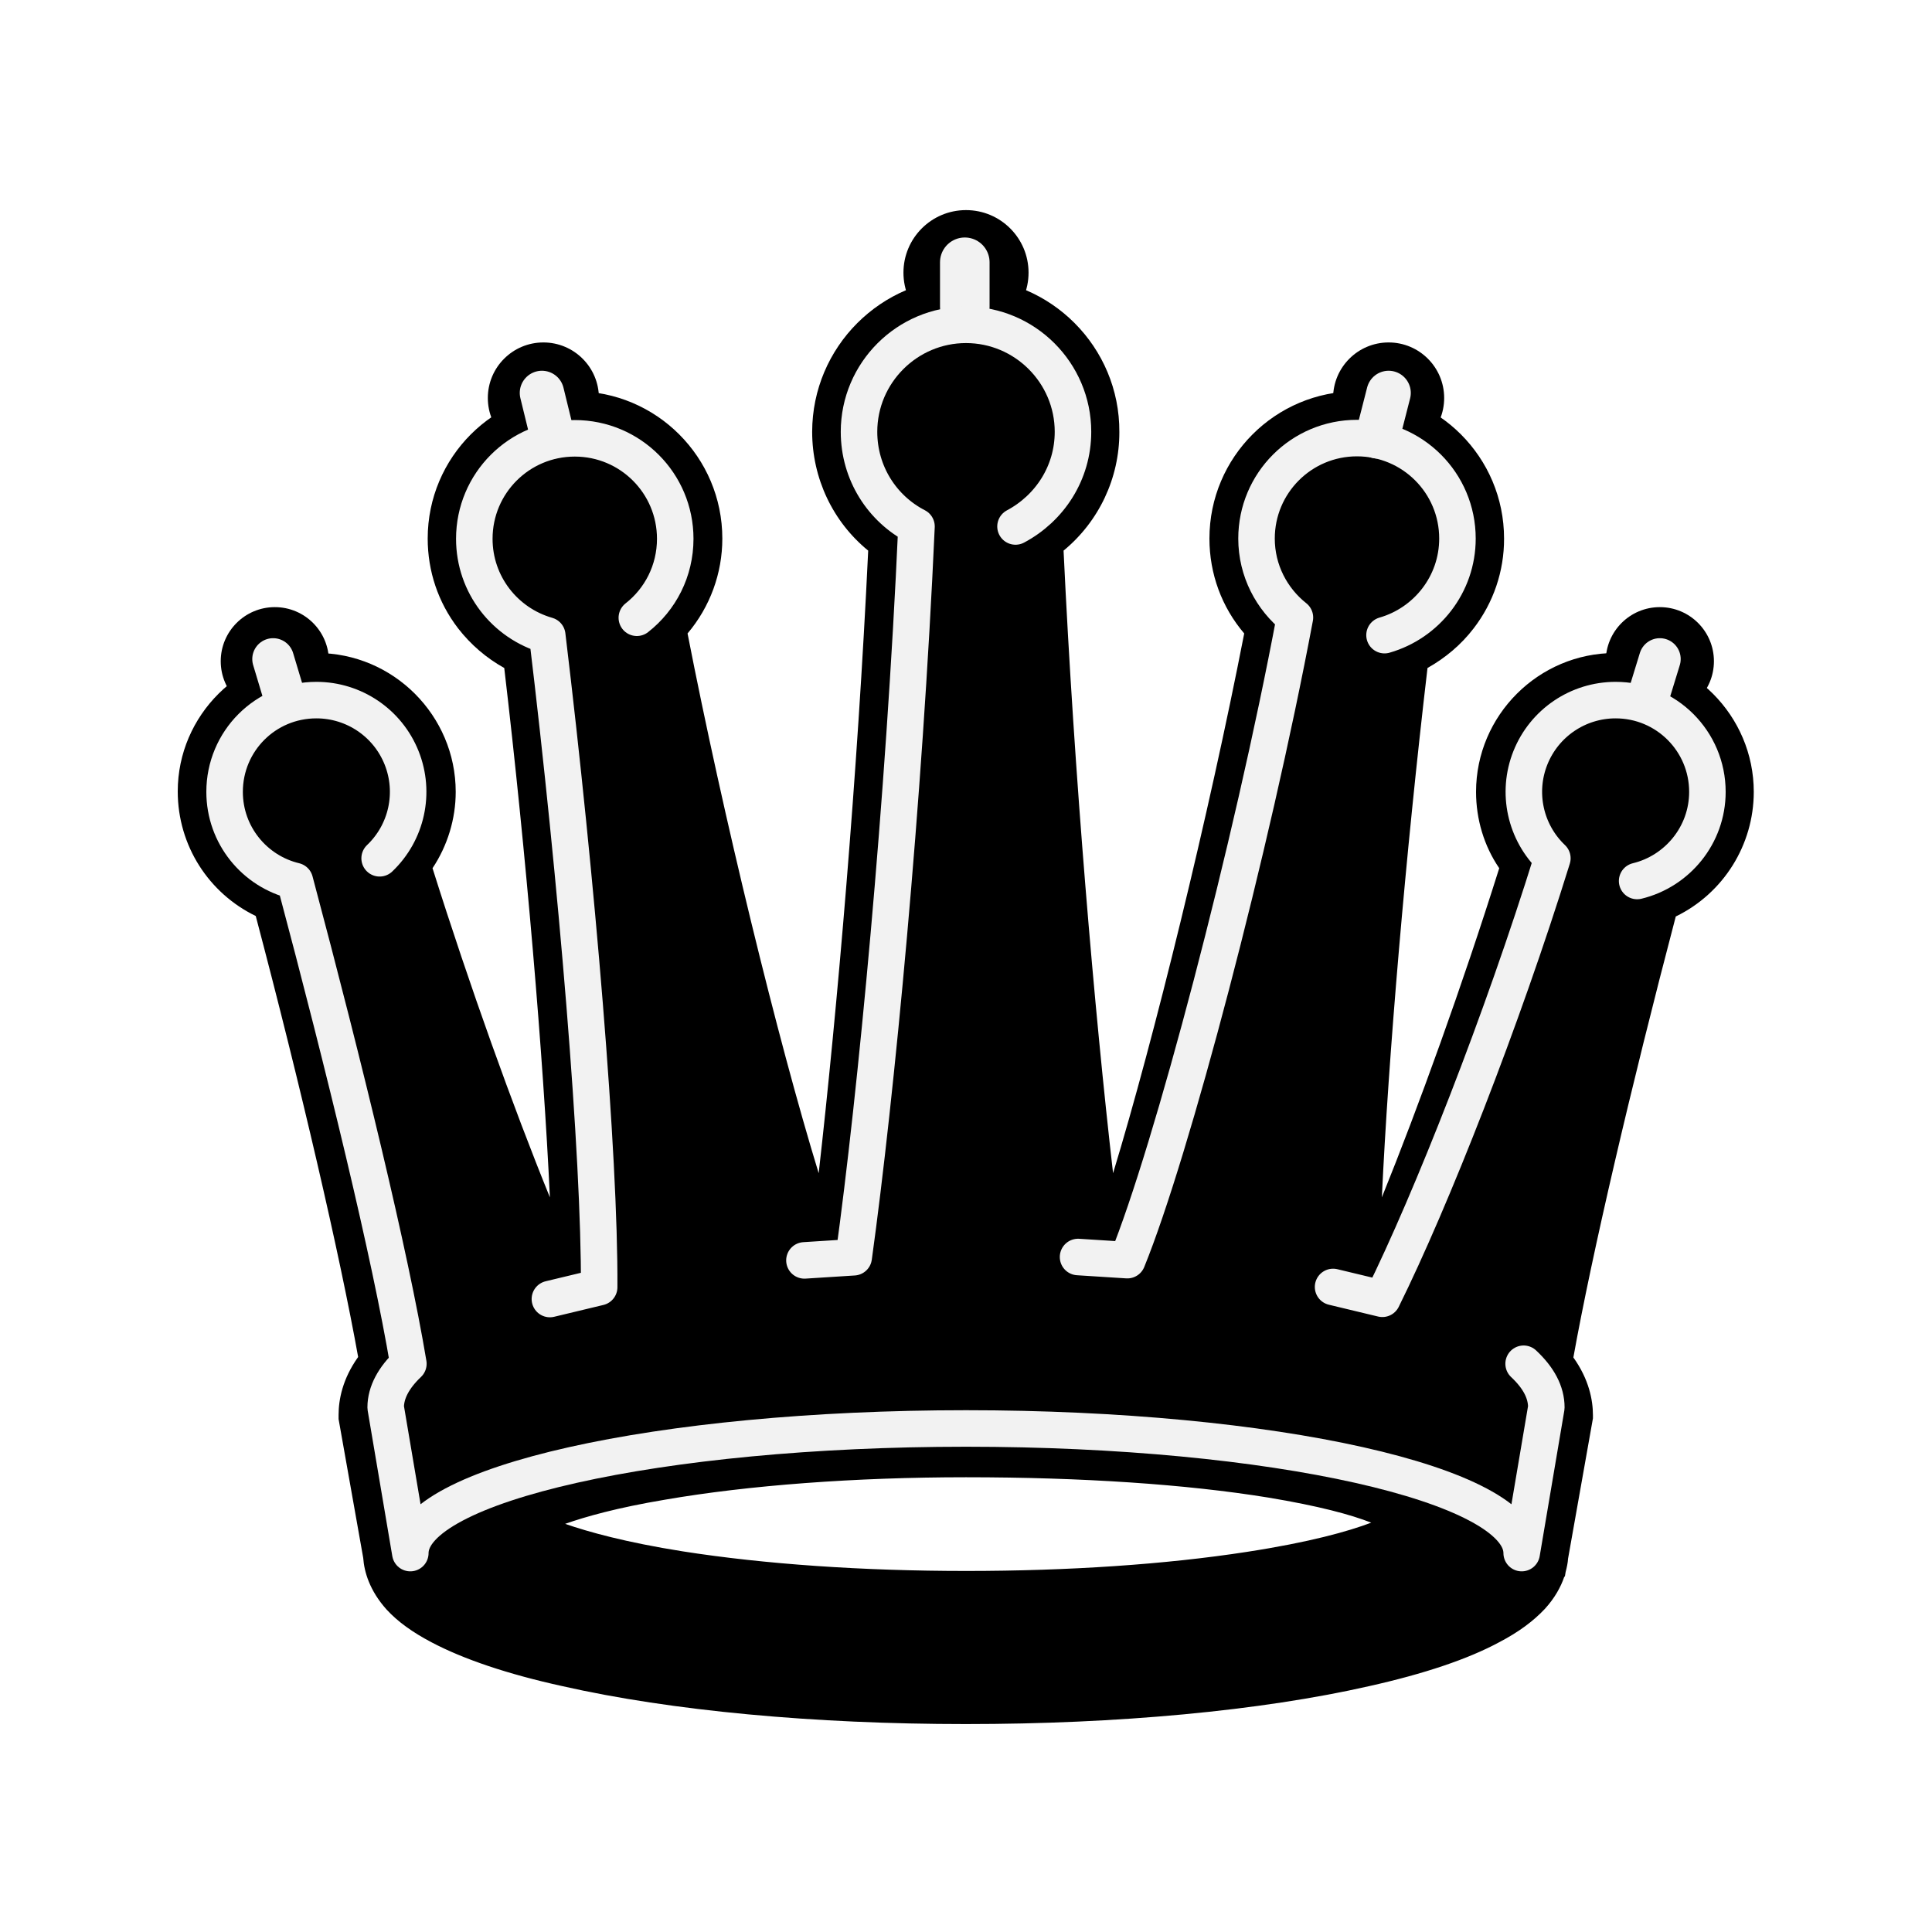
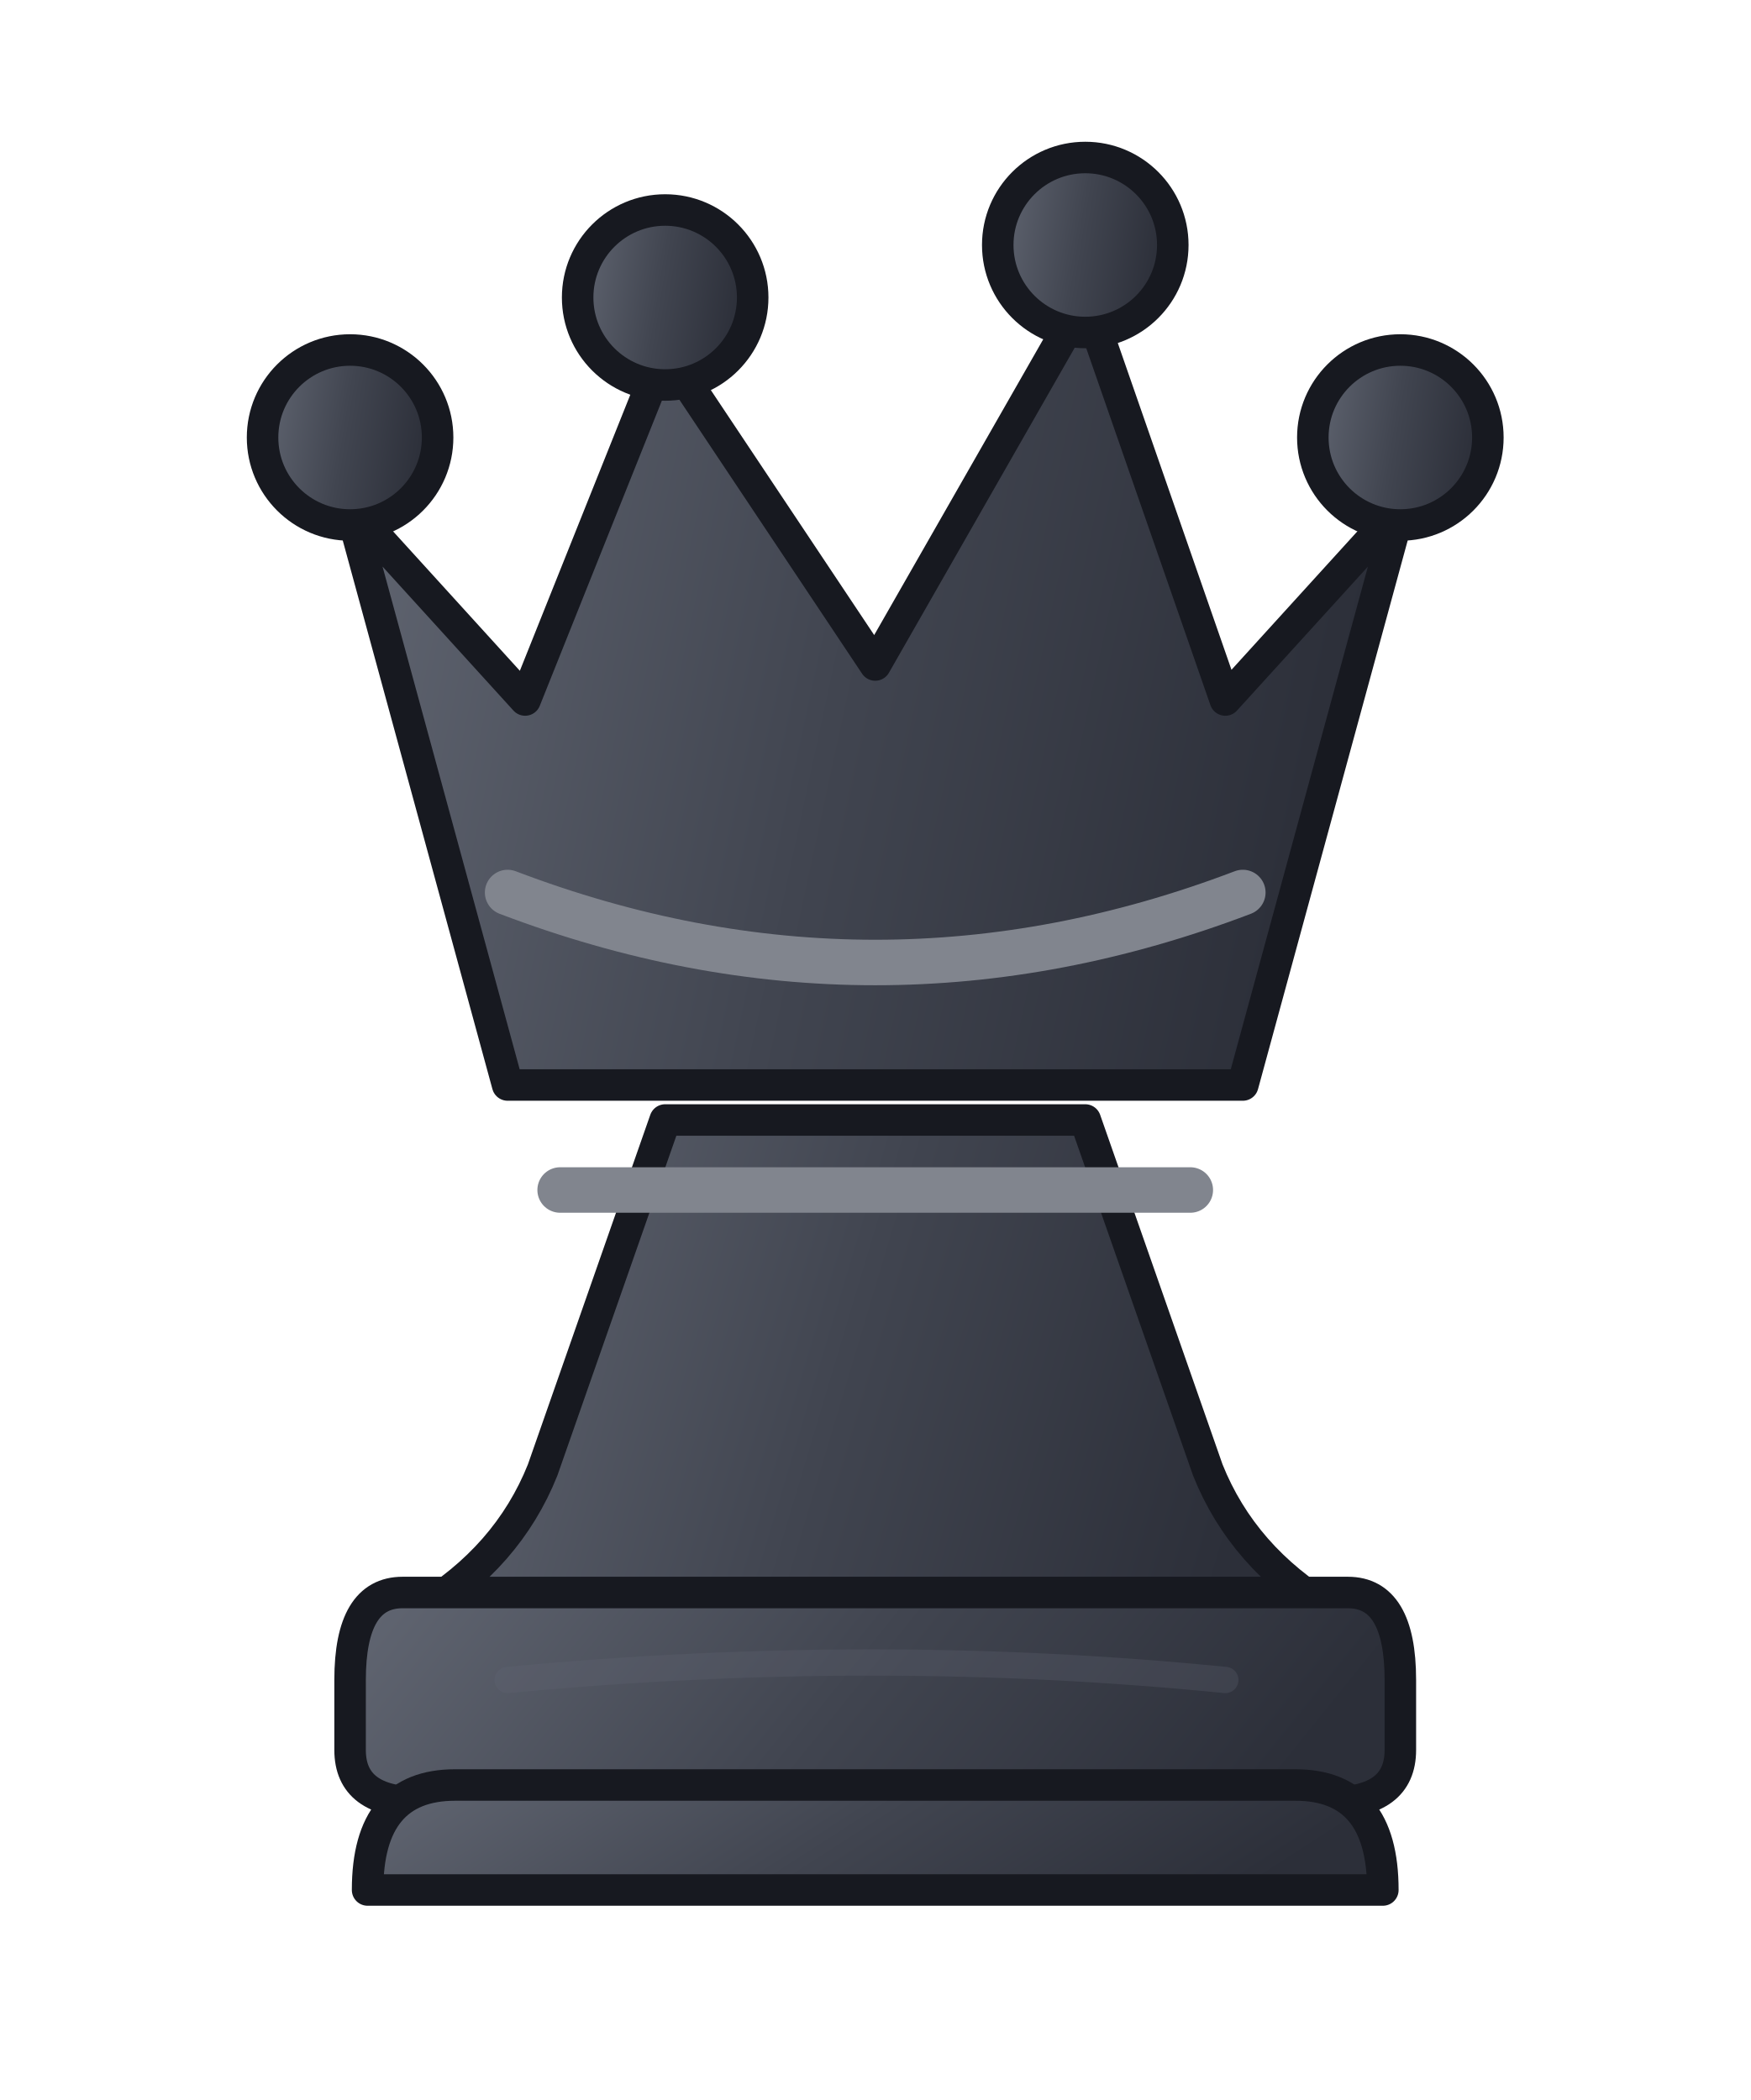
- <svg xmlns="http://www.w3.org/2000/svg" style="color-scheme:light only" viewBox="0 0 800 800">
-   <path d="M400 704.4c-62 0-120.5-5.5-164.8-15.4-49.7-11.1-74.2-25.8-75-44.8L150 587v-.9c0-5.4 1.6-13.2 8.6-21.4-7.5-43.1-24.6-117.2-44.6-192.2a47.5 47.5 0 0 1-30.8-44.6 47.7 47.7 0 1 1 95.4 0c0 11.1-3.7 21.5-10.6 29.9 21.1 67.1 46.9 136.7 64.9 175.2l5.3-1.3c-.5-55.3-9.1-164.3-20.6-261.6-18.6-8-31-26.6-31-47.1 0-28.3 23-51.3 51.3-51.3a51.34 51.34 0 0 1 36.3 87.6c17.9 93.5 47.7 211.6 65.3 258.9l5.4-.3c8.6-66 19.4-184.5 24.6-294.5a53.24 53.24 0 0 1-23.8-44.5c0-29.8 24.2-54 54-54a54.03 54.03 0 0 1 30.5 98.6c5.2 110.1 16 228.5 24.6 294.5l5.4.3c17.6-47.3 47.4-165.3 65.3-258.9a51.34 51.34 0 0 1 36.3-87.6c28.3 0 51.3 23 51.3 51.3 0 20.6-12.4 39.1-31 47.1-11.6 97.3-20.2 206.3-20.6 261.6l5.3 1.3c18-38.4 43.8-108.1 64.9-175.2a46.88 46.88 0 0 1-10.6-29.9 47.7 47.7 0 1 1 95.4 0 47.5 47.5 0 0 1-30.8 44.6c-19.9 75.1-37 149.1-44.6 192.2 5.7 6.7 8.6 13.8 8.6 21.3v.9l-10.3 57.7c-1.2 18.9-25.7 33.5-75 44.6-43.8 9.6-102.3 15.1-164.4 15.1m-185-71.7c10.8 7.2 34.9 14.3 66.2 19.1 34.3 5.4 75.4 8.2 118.8 8.2 98 0 163.9-13.8 184.2-26.9l3.3-2.9c-4.2-4.2-17-11.4-48.7-17.7-35.3-6.9-84.7-10.7-138.9-10.7-50.3 0-98.2 3.9-134.6 11-33.2 6.5-47.5 13.8-52.6 17.9z" />
-   <path d="M400 134.5c24.4 0 44.3 19.9 44.3 44.3 0 17.1-9.6 31.9-23.8 39.2 5.1 114 16.8 242.6 26 309.1l20.4 1.3c18.1-44.7 51.4-176.8 69.4-272.6a41.38 41.38 0 0 1-15.9-32.7c0-23 18.6-41.6 41.6-41.6s41.6 18.6 41.6 41.6c0 19-12.7 35-30.2 40-12.3 102.1-21.8 222-21.5 276.4l20.4 4.9c20.3-41.1 49.7-121.9 70.4-188.9a37.98 37.98 0 0 1 26.2-65.5 37.98 37.98 0 0 1 8.9 74.9c-20.8 78-39.5 158.2-47 203.1 6 5.7 9.4 11.8 9.4 18.1l-10.2 57-.1.1c0 28.5-103 51.6-230 51.6-127.1 0-230-23.4-230-51.5l-10.2-57.1c0-6.3 3.2-12.5 9.4-18.3-7.5-44.9-26.1-125.2-47-203.1-16.6-4-29.1-19-29.1-36.9 0-21 17-38 38-38 21.1 0 38 17 38 38 0 10.8-4.5 20.6-11.8 27.5 20.8 67 50.1 147.9 70.4 188.9l20.4-4.9c.3-54.2-9.2-174.3-21.5-276.4-17.4-5-30.2-21-30.2-40 0-23 18.6-41.6 41.6-41.6s41.6 18.6 41.6 41.6c0 13.3-6.3 25.1-15.9 32.7 18 95.8 51.2 227.9 69.4 272.6l20.4-1.3c9.1-66.5 20.8-195 26-309.1-14.1-7.5-23.8-22.1-23.8-39.2.1-24.3 20-44.2 44.4-44.2m0 535.3c89.4 0 165-12.1 190.2-28.8l9-7.9c0-25.6-89.1-41-199-41s-199 18.4-199 41l8.1 7.2c24 17 100.3 29.5 190.7 29.5m0-554.7a63.8 63.8 0 0 0-63.7 63.7c0 19.3 8.6 37.3 23.2 49.2-4.4 92.8-12.9 190.8-20.5 257.8-17-55.4-39.6-148.1-54.3-223.5a60.77 60.77 0 0 0 14.4-39.3c0-33.7-27.3-61-61-61s-61 27.3-61 61c0 13.5 4.3 26.4 12.6 37.2 5.2 6.7 11.7 12.3 19.1 16.4 9.1 77.4 16.2 161.5 18.9 219.2-15.3-37.6-33.2-87.4-48.6-136.3 6.2-9.3 9.6-20.4 9.6-31.6 0-31.6-25.8-57.5-57.5-57.5-31.6 0-57.6 25.7-57.6 57.3 0 22.5 12.9 42.2 32.3 51.6 18.7 70.8 34.8 140.2 42.4 182.6-6.5 9.1-8.1 17.7-8.1 24v1.7l.3 1.7 9.9 55.8c.4 5.7 2.6 13.5 9.7 21.4 4.6 5 10.7 9.4 18.7 13.6 13.1 6.9 31.3 13.1 54.1 18.1 45 10.2 104.3 15.7 167 15.7 62.9 0 122.1-5.5 167-15.7 22.8-5.1 41-11.2 54.1-18.3 8-4.2 14-8.7 18.7-13.7 4.1-4.5 6.6-9.1 8-13.2l.3-.3.3-1.8c.5-1.9.9-3.8 1-5.5l10-56.4.3-1.7V586c0-6.2-1.6-14.8-8.1-23.9 7.6-42.4 23.8-111.8 42.4-182.6a57.4 57.4 0 0 0 32.3-51.6c0-31.6-25.8-57.5-57.5-57.5-31.6 0-57.5 25.8-57.5 57.5 0 11.3 3.3 22.4 9.6 31.6-15.4 48.9-33.4 98.7-48.6 136.3 2.7-57.8 9.8-141.8 18.9-219.2 7.3-4.1 13.9-9.6 19.1-16.4a60.54 60.54 0 0 0 12.6-37.2c0-33.7-27.3-61-61-61s-61 27.3-61 61c0 14.6 5.1 28.4 14.4 39.3-14.7 75.4-37.4 168-54.3 223.5-7.7-67-16.1-164.9-20.5-257.8a63.37 63.37 0 0 0 23.1-49.1c.2-35.2-28.4-63.8-63.5-63.8M234 631c8.5-3 21.6-6.7 41.3-10 34.7-6 78.9-9.3 124.7-9.3 48 0 91.2 2.9 125.1 8.4 21.1 3.5 34.3 7.1 42.7 10.4-9.5 3.6-25.5 8.1-51.5 12.1-33.7 5.2-73.9 7.9-116.2 7.9-42.9 0-83.4-2.8-117.3-8.1-24-3.8-39.2-8.1-48.8-11.4" />
-   <circle cx="400" cy="112.9" r="25.9" />
-   <circle cx="225" cy="164.8" r="23" />
-   <circle cx="113.8" cy="273.8" r="22.4" />
-   <circle cx="575" cy="164.8" r="23" />
-   <circle cx="687.3" cy="273.8" r="22.4" />
-   <g fill="none" stroke="#f2f2f2" stroke-linecap="round" stroke-miterlimit="10">
-     <path stroke-width="17.28" d="m117.6 287.9-4.5-15" />
-     <path stroke-width="18.36" d="m228.8 180.7-4.4-18" />
-     <path stroke-width="17.28" d="m682.7 287.9 4.6-15" />
-     <path stroke-width="18.36" d="m570.4 180.7 4.6-18" />
-     <path stroke-width="20.52" d="M399.5 108.6V127" />
-     <g stroke-linejoin="round" stroke-width="15.12">
-       <path d="M263.7 255.8c9.7-7.6 15.9-19.4 15.9-32.7 0-23-18.6-41.6-41.6-41.6s-41.6 18.6-41.6 41.6c0 19 12.7 35 30.2 40 12.3 102.1 21.8 215.6 21.5 269.9l-20.4 4.9M420.5 218c14.1-7.5 23.8-22.1 23.8-39.2 0-24.4-19.9-44.3-44.3-44.3s-44.3 19.9-44.3 44.3c0 17.1 9.6 31.9 23.8 39.2-5.1 114-16.8 236.1-26 302.6l-20.4 1.3M573.3 263c17.4-5 30.2-21 30.2-40 0-23-18.6-41.6-41.6-41.6S520.3 200 520.3 223c0 13.3 6.3 25.1 15.9 32.7-18 95.8-51.2 221.4-69.4 266.1l-20.4-1.3m231.5-155.7c16.6-4 29.1-19 29.1-36.9 0-21-17-38-38-38a37.98 37.98 0 0 0-26.2 65.5c-20.8 67-50.1 141.4-70.4 182.4l-20.4-4.9" />
-       <path d="M157.2 355.4a37.98 37.98 0 0 0-26.2-65.5c-21.1 0-38 17-38 38 0 17.9 12.4 32.9 29.1 36.9 20.8 78 39.5 155 47 199.9-6 5.7-9.4 11.8-9.4 18.1l10.2 60.3c0-28.5 103-51.6 230.1-51.6s230.1 23.1 230.1 51.6l10.2-60.3c0-6.3-3.2-12.3-9.4-18.1" />
-     </g>
-   </g>
+ <svg xmlns="http://www.w3.org/2000/svg" viewBox="0 0 100 120" role="img" aria-label="Black queen">
+   <defs>
+     <linearGradient id="fill" x1="0" x2="1" y1="0" y2=".16">
+       <stop offset="0" stop-color="#626773" />
+       <stop offset=".53" stop-color="#414550" />
+       <stop offset="1" stop-color="#2c2f39" />
+     </linearGradient>
+   </defs>
+   <style>.face{fill:url(#fill);stroke:#171920;stroke-width:1.8;stroke-linejoin:round;stroke-linecap:round}.line{fill:none;stroke:#81858e;stroke-width:2.6;stroke-linecap:round}.eye{fill:#d6d8dc}</style>
+   <path d="M20 29L30 40 38 20 50 38 62 17 70 40 80 29 71 62H29z" class="face" />
+   <circle cx="20" cy="25" r="5" class="face" />
+   <circle cx="38" cy="17" r="5" class="face" />
+   <circle cx="62" cy="14" r="5" class="face" />
+   <circle cx="80" cy="25" r="5" class="face" />
+   <path d="M29 51Q50 59 71 51" class="line" />
+   <path d="M38 64H62L69 84Q71 89 76 92H24Q29 89 31 84z" class="face" />
+   <path d="M32 68H68" class="line" />
+   <path d="M23 91H77Q80 91 80 96V100Q80 103 76 103H24Q20 103 20 100V96Q20 91 23 91z" class="face" />
+   <path d="M26 102H74Q79 102 79 108H21Q21 102 26 102z" class="face" />
+   <path d="M29 96Q50 94 70 96" fill="none" stroke="#626773" stroke-opacity=".28" stroke-width="1.5" stroke-linecap="round" />
</svg>
